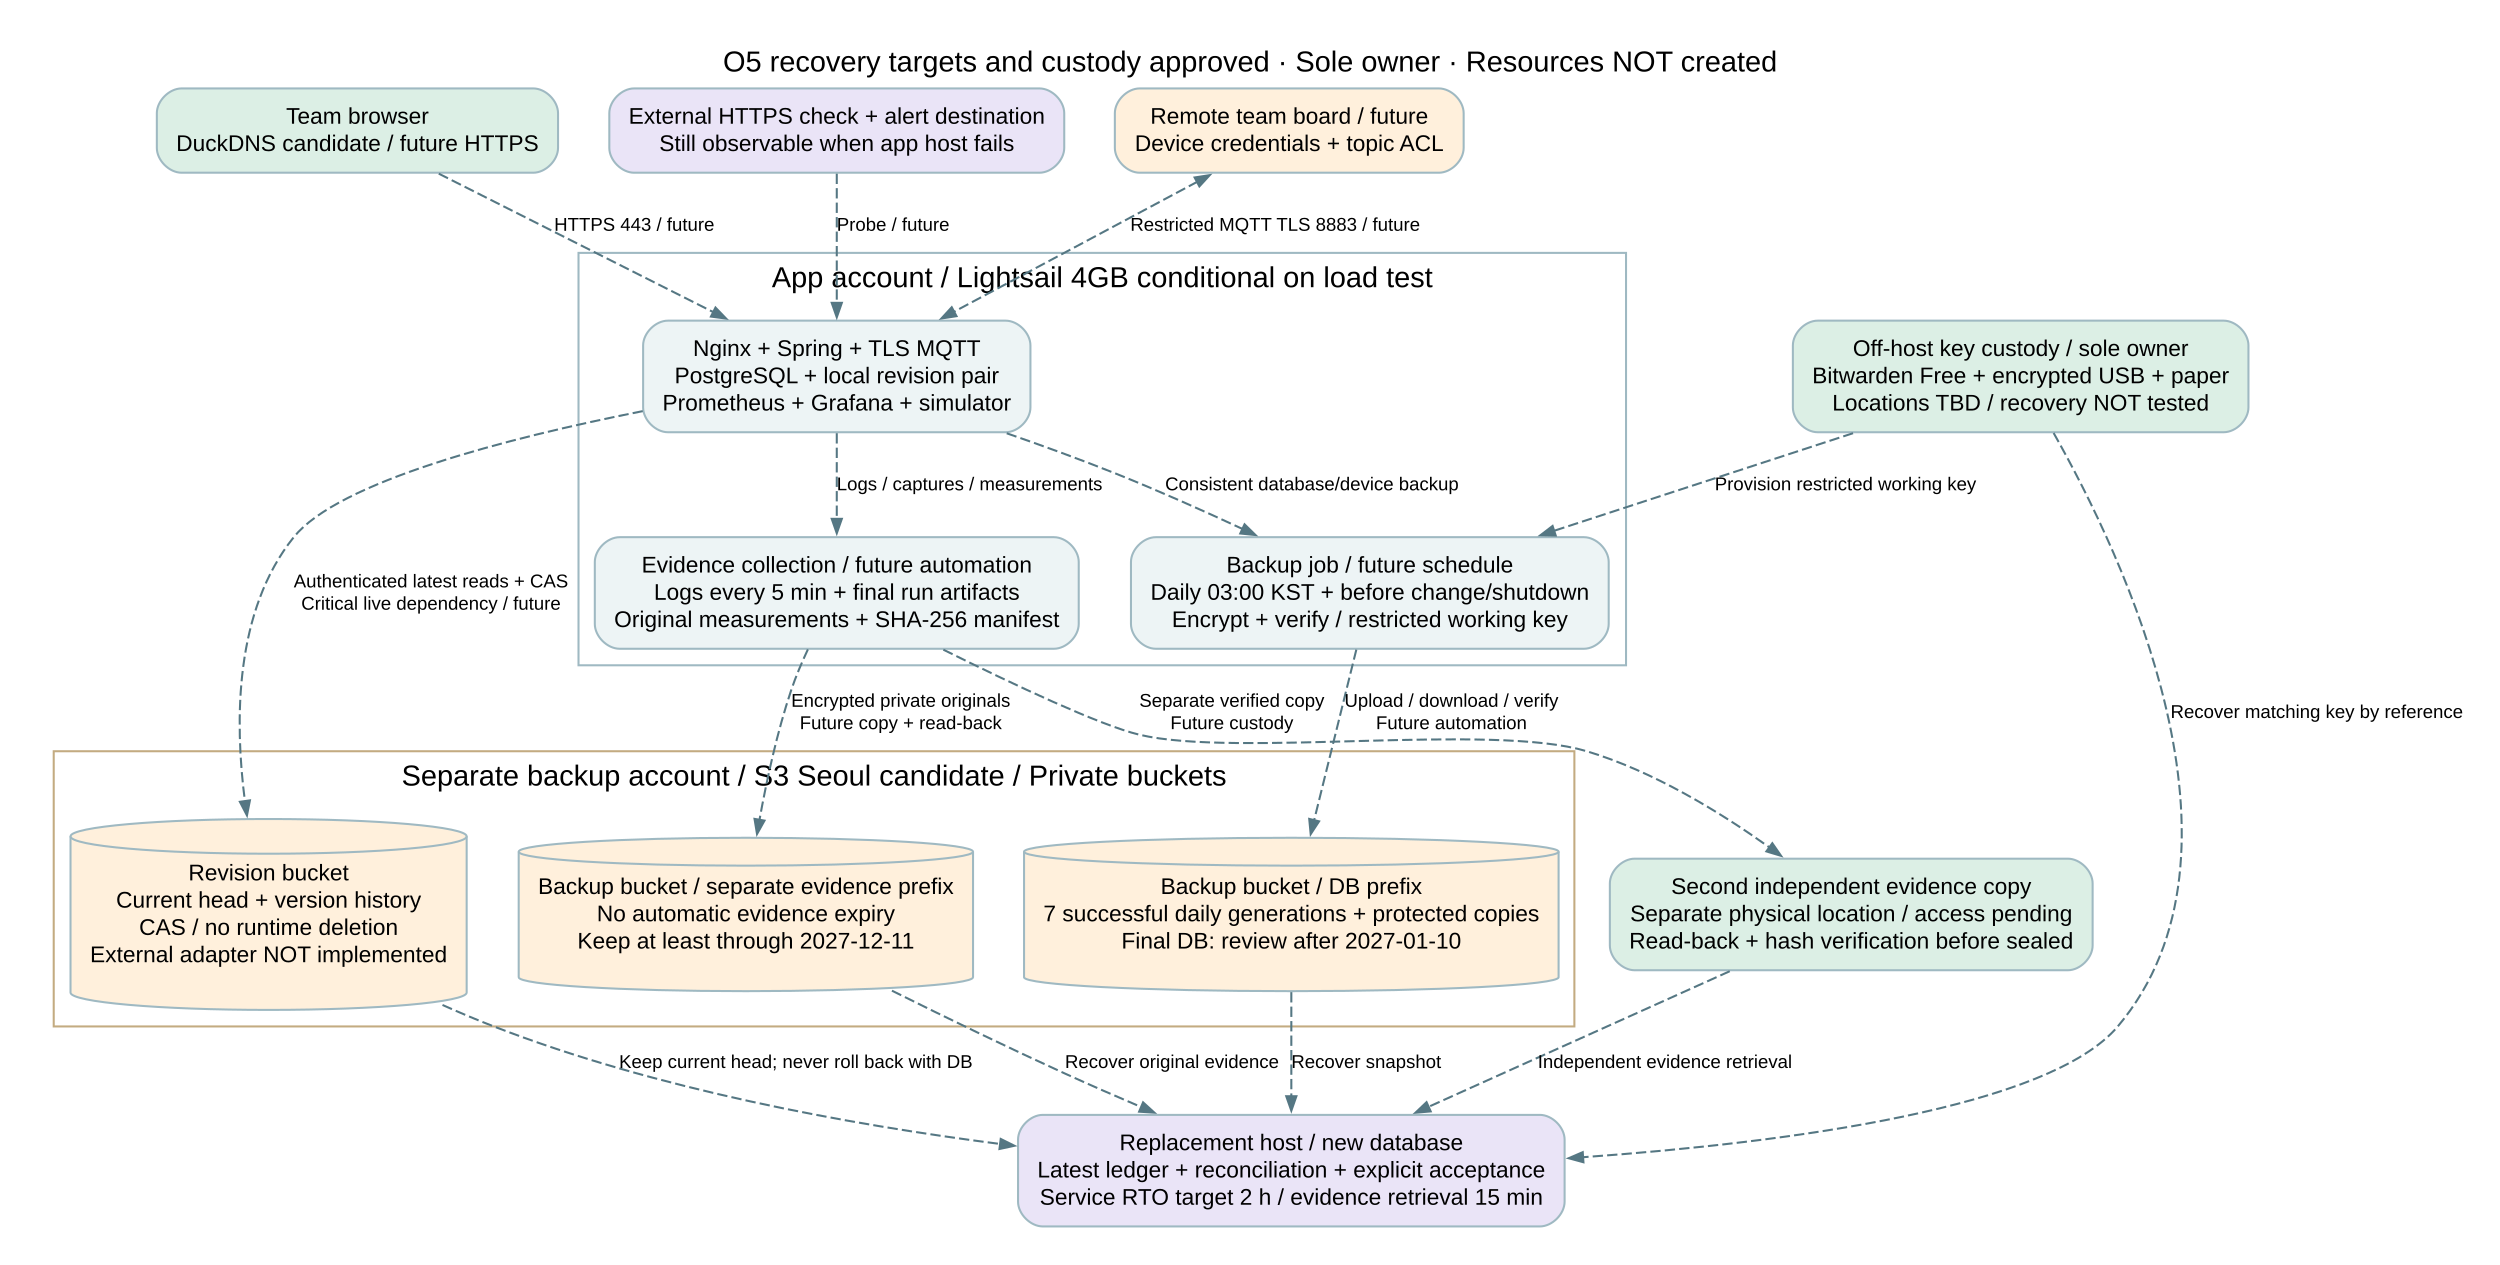
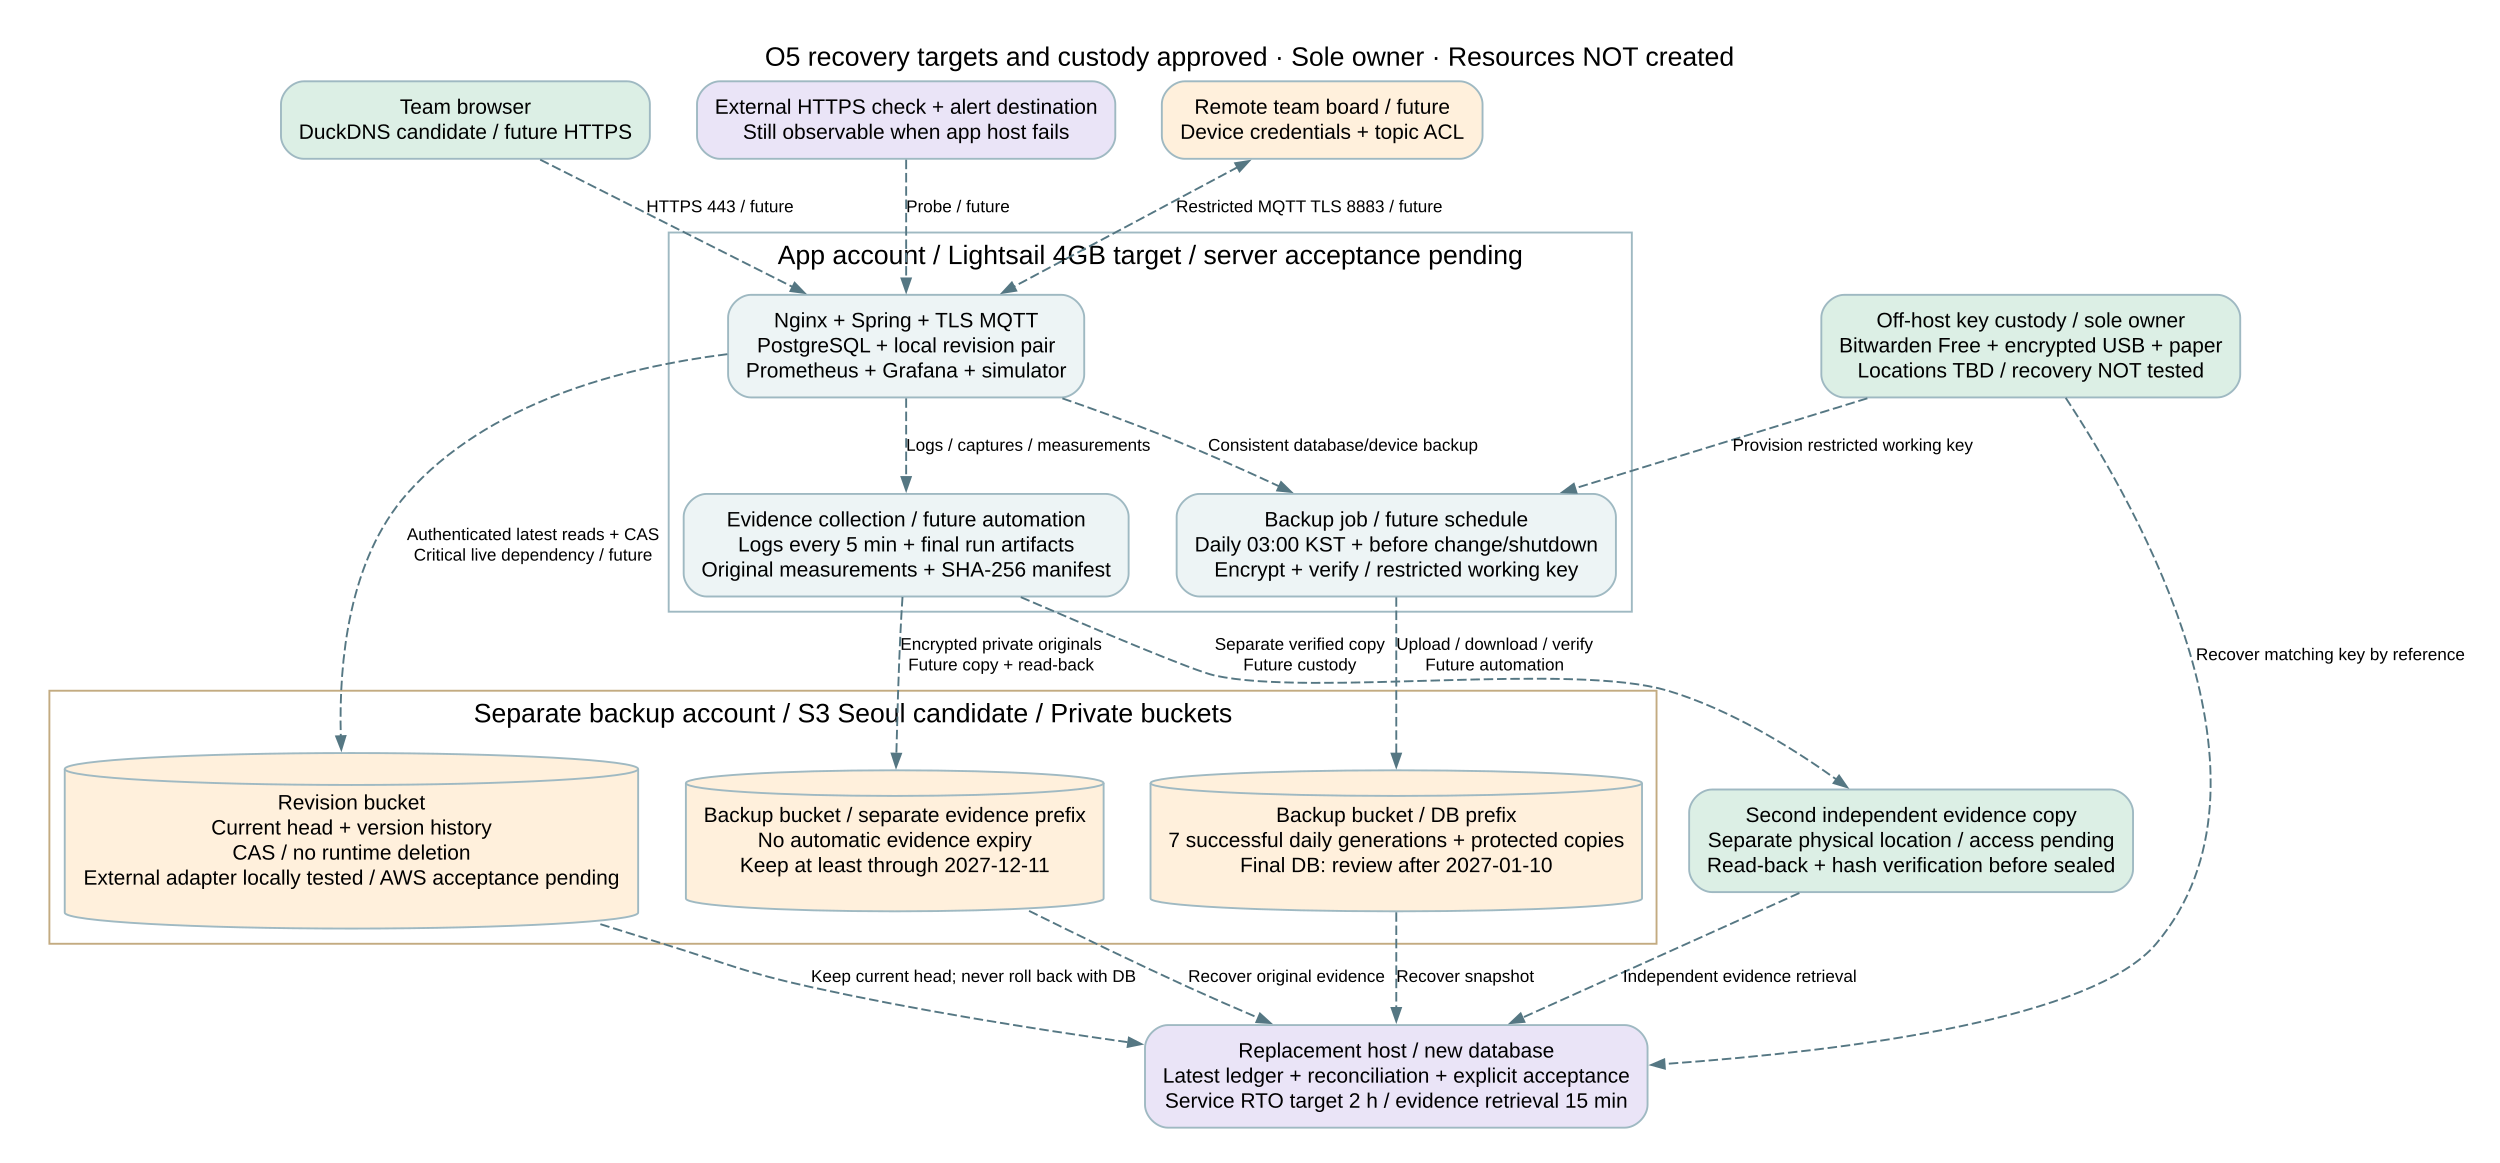
- <svg xmlns="http://www.w3.org/2000/svg" width="1210pt" height="612pt" viewBox="0.00 0.00 1210.00 612.00">
+ <svg xmlns="http://www.w3.org/2000/svg" width="1316pt" height="612pt" viewBox="0.00 0.00 1316.00 612.00">
  <g id="graph0" class="graph" transform="scale(1 1) rotate(0) translate(18 593.6)">
-     <text xml:space="preserve" text-anchor="middle" x="587.05" y="-559" font-family="Arial" font-size="14.00">O5 recovery targets and custody approved · Sole owner · Resources NOT created</text>
+     <text xml:space="preserve" text-anchor="middle" x="639.75" y="-559" font-family="Arial" font-size="14.00">O5 recovery targets and custody approved · Sole owner · Resources NOT created</text>
    <g id="clust1" class="cluster">
-       <polygon fill="none" stroke="#9fb9c2" points="262,-271.6 262,-471.2 769,-471.2 769,-271.6 262,-271.6" />
-       <text xml:space="preserve" text-anchor="middle" x="515.5" y="-454.6" font-family="Arial" font-size="14.00">App account / Lightsail 4GB conditional on load test</text>
+       <polygon fill="none" stroke="#9fb9c2" points="334,-271.6 334,-471.2 841,-471.2 841,-271.6 334,-271.6" />
+       <text xml:space="preserve" text-anchor="middle" x="587.5" y="-454.6" font-family="Arial" font-size="14.00">App account / Lightsail 4GB target / server acceptance pending</text>
    </g>
    <g id="clust2" class="cluster">
-       <polygon fill="none" stroke="#c3ab81" points="8,-96.8 8,-230 744,-230 744,-96.8 8,-96.8" />
-       <text xml:space="preserve" text-anchor="middle" x="376" y="-213.4" font-family="Arial" font-size="14.00">Separate backup account / S3 Seoul candidate / Private buckets</text>
+       <polygon fill="none" stroke="#c3ab81" points="8,-96.8 8,-230 854,-230 854,-96.8 8,-96.8" />
+       <text xml:space="preserve" text-anchor="middle" x="431" y="-213.4" font-family="Arial" font-size="14.00">Separate backup account / S3 Seoul candidate / Private buckets</text>
    </g>
    <g id="node1" class="node">
-       <path fill="#dcefe5" stroke="#9fb9c2" d="M240.09,-550.8C240.09,-550.8 69.91,-550.8 69.91,-550.8 63.91,-550.8 57.91,-544.8 57.91,-538.8 57.91,-538.8 57.91,-522 57.91,-522 57.91,-516 63.91,-510 69.91,-510 69.91,-510 240.09,-510 240.09,-510 246.09,-510 252.09,-516 252.09,-522 252.09,-522 252.09,-538.8 252.09,-538.8 252.09,-544.8 246.09,-550.8 240.09,-550.8" />
-       <text xml:space="preserve" text-anchor="middle" x="155" y="-533.7" font-family="Arial" font-size="11.00">Team browser</text>
-       <text xml:space="preserve" text-anchor="middle" x="155" y="-520.5" font-family="Arial" font-size="11.00">DuckDNS candidate / future HTTPS</text>
+       <path fill="#dcefe5" stroke="#9fb9c2" d="M312.09,-550.8C312.09,-550.8 141.91,-550.8 141.91,-550.8 135.91,-550.8 129.91,-544.8 129.91,-538.8 129.91,-538.8 129.91,-522 129.91,-522 129.91,-516 135.91,-510 141.91,-510 141.91,-510 312.09,-510 312.09,-510 318.09,-510 324.09,-516 324.09,-522 324.09,-522 324.09,-538.8 324.09,-538.8 324.09,-544.8 318.09,-550.8 312.09,-550.8" />
+       <text xml:space="preserve" text-anchor="middle" x="227" y="-533.7" font-family="Arial" font-size="11.00">Team browser</text>
+       <text xml:space="preserve" text-anchor="middle" x="227" y="-520.5" font-family="Arial" font-size="11.00">DuckDNS candidate / future HTTPS</text>
    </g>
    <g id="node2" class="node">
-       <path fill="#edf4f5" stroke="#9fb9c2" d="M468.73,-438.4C468.73,-438.4 305.27,-438.4 305.27,-438.4 299.27,-438.4 293.27,-432.4 293.27,-426.4 293.27,-426.4 293.27,-396.4 293.27,-396.4 293.27,-390.4 299.27,-384.4 305.27,-384.4 305.27,-384.4 468.73,-384.4 468.73,-384.4 474.73,-384.4 480.73,-390.4 480.73,-396.4 480.73,-396.4 480.73,-426.4 480.73,-426.4 480.73,-432.4 474.73,-438.4 468.73,-438.4" />
-       <text xml:space="preserve" text-anchor="middle" x="387" y="-421.3" font-family="Arial" font-size="11.00">Nginx + Spring + TLS MQTT</text>
-       <text xml:space="preserve" text-anchor="middle" x="387" y="-408.1" font-family="Arial" font-size="11.00">PostgreSQL + local revision pair</text>
-       <text xml:space="preserve" text-anchor="middle" x="387" y="-394.9" font-family="Arial" font-size="11.00">Prometheus + Grafana + simulator</text>
+       <path fill="#edf4f5" stroke="#9fb9c2" d="M540.73,-438.4C540.73,-438.4 377.27,-438.4 377.27,-438.4 371.27,-438.4 365.27,-432.4 365.27,-426.4 365.27,-426.4 365.27,-396.4 365.27,-396.4 365.27,-390.4 371.27,-384.4 377.27,-384.4 377.27,-384.4 540.73,-384.4 540.73,-384.4 546.73,-384.4 552.73,-390.4 552.73,-396.4 552.73,-396.4 552.73,-426.4 552.73,-426.4 552.73,-432.4 546.73,-438.4 540.73,-438.4" />
+       <text xml:space="preserve" text-anchor="middle" x="459" y="-421.3" font-family="Arial" font-size="11.00">Nginx + Spring + TLS MQTT</text>
+       <text xml:space="preserve" text-anchor="middle" x="459" y="-408.1" font-family="Arial" font-size="11.00">PostgreSQL + local revision pair</text>
+       <text xml:space="preserve" text-anchor="middle" x="459" y="-394.9" font-family="Arial" font-size="11.00">Prometheus + Grafana + simulator</text>
    </g>
    <g id="edge3" class="edge">
-       <path fill="none" stroke="#557783" stroke-dasharray="5,2" d="M194.36,-509.55C230.82,-491.16 285.58,-463.55 327.4,-442.46" />
-       <polygon fill="#557783" stroke="#557783" points="328.29,-444.75 333.44,-439.41 326.08,-440.38 328.29,-444.75" />
-       <text xml:space="preserve" text-anchor="middle" x="288.99" y="-481.9" font-family="Arial" font-size="9.00">HTTPS 443 / future</text>
+       <path fill="none" stroke="#557783" stroke-dasharray="5,2" d="M266.36,-509.55C302.82,-491.16 357.58,-463.55 399.4,-442.46" />
+       <polygon fill="#557783" stroke="#557783" points="400.29,-444.75 405.44,-439.41 398.08,-440.38 400.29,-444.75" />
+       <text xml:space="preserve" text-anchor="middle" x="360.99" y="-481.9" font-family="Arial" font-size="9.00">HTTPS 443 / future</text>
    </g>
    <g id="node3" class="node">
-       <path fill="#edf4f5" stroke="#9fb9c2" d="M748.61,-333.6C748.61,-333.6 541.39,-333.6 541.39,-333.6 535.39,-333.6 529.39,-327.6 529.39,-321.6 529.39,-321.6 529.39,-291.6 529.39,-291.6 529.39,-285.6 535.39,-279.6 541.39,-279.6 541.39,-279.6 748.61,-279.6 748.61,-279.6 754.61,-279.6 760.61,-285.6 760.61,-291.6 760.61,-291.6 760.61,-321.6 760.61,-321.6 760.61,-327.6 754.61,-333.6 748.61,-333.6" />
-       <text xml:space="preserve" text-anchor="middle" x="645" y="-316.5" font-family="Arial" font-size="11.00">Backup job / future schedule</text>
-       <text xml:space="preserve" text-anchor="middle" x="645" y="-303.3" font-family="Arial" font-size="11.00">Daily 03:00 KST + before change/shutdown</text>
-       <text xml:space="preserve" text-anchor="middle" x="645" y="-290.1" font-family="Arial" font-size="11.00">Encrypt + verify / restricted working key</text>
+       <path fill="#edf4f5" stroke="#9fb9c2" d="M820.61,-333.6C820.61,-333.6 613.39,-333.6 613.39,-333.6 607.39,-333.6 601.39,-327.6 601.39,-321.6 601.39,-321.6 601.39,-291.6 601.39,-291.6 601.39,-285.6 607.39,-279.6 613.39,-279.6 613.39,-279.6 820.61,-279.6 820.61,-279.6 826.61,-279.6 832.61,-285.6 832.61,-291.6 832.61,-291.6 832.61,-321.6 832.61,-321.6 832.61,-327.6 826.61,-333.6 820.61,-333.6" />
+       <text xml:space="preserve" text-anchor="middle" x="717" y="-316.5" font-family="Arial" font-size="11.00">Backup job / future schedule</text>
+       <text xml:space="preserve" text-anchor="middle" x="717" y="-303.3" font-family="Arial" font-size="11.00">Daily 03:00 KST + before change/shutdown</text>
+       <text xml:space="preserve" text-anchor="middle" x="717" y="-290.1" font-family="Arial" font-size="11.00">Encrypt + verify / restricted working key</text>
    </g>
    <g id="edge1" class="edge">
-       <path fill="none" stroke="#557783" stroke-dasharray="5,2" d="M469.24,-383.9C486.78,-377.83 505.1,-371.16 522,-364.4 542.24,-356.3 563.95,-346.62 583.41,-337.57" />
-       <polygon fill="#557783" stroke="#557783" points="584.36,-339.83 589.67,-334.64 582.29,-335.39 584.36,-339.83" />
-       <text xml:space="preserve" text-anchor="middle" x="616.97" y="-356.3" font-family="Arial" font-size="9.00">Consistent database/device backup</text>
+       <path fill="none" stroke="#557783" stroke-dasharray="5,2" d="M541.24,-383.9C558.78,-377.83 577.1,-371.16 594,-364.4 614.24,-356.3 635.95,-346.62 655.41,-337.57" />
+       <polygon fill="#557783" stroke="#557783" points="656.36,-339.83 661.67,-334.64 654.29,-335.39 656.36,-339.83" />
+       <text xml:space="preserve" text-anchor="middle" x="688.97" y="-356.3" font-family="Arial" font-size="9.00">Consistent database/device backup</text>
    </g>
    <g id="node4" class="node">
-       <path fill="#edf4f5" stroke="#9fb9c2" d="M492.11,-333.6C492.11,-333.6 281.89,-333.6 281.89,-333.6 275.89,-333.6 269.89,-327.6 269.89,-321.6 269.89,-321.6 269.89,-291.6 269.89,-291.6 269.89,-285.6 275.89,-279.6 281.89,-279.6 281.89,-279.6 492.11,-279.6 492.11,-279.6 498.11,-279.6 504.11,-285.6 504.11,-291.6 504.11,-291.6 504.11,-321.6 504.11,-321.6 504.11,-327.6 498.11,-333.6 492.11,-333.6" />
-       <text xml:space="preserve" text-anchor="middle" x="387" y="-316.5" font-family="Arial" font-size="11.00">Evidence collection / future automation</text>
-       <text xml:space="preserve" text-anchor="middle" x="387" y="-303.3" font-family="Arial" font-size="11.00">Logs every 5 min + final run artifacts</text>
-       <text xml:space="preserve" text-anchor="middle" x="387" y="-290.1" font-family="Arial" font-size="11.00">Original measurements + SHA-256 manifest</text>
+       <path fill="#edf4f5" stroke="#9fb9c2" d="M564.11,-333.6C564.11,-333.6 353.89,-333.6 353.89,-333.6 347.89,-333.6 341.89,-327.6 341.89,-321.6 341.89,-321.6 341.89,-291.6 341.89,-291.6 341.89,-285.6 347.89,-279.6 353.89,-279.6 353.89,-279.6 564.11,-279.6 564.11,-279.6 570.11,-279.6 576.11,-285.6 576.11,-291.6 576.11,-291.6 576.11,-321.6 576.11,-321.6 576.11,-327.6 570.11,-333.6 564.11,-333.6" />
+       <text xml:space="preserve" text-anchor="middle" x="459" y="-316.5" font-family="Arial" font-size="11.00">Evidence collection / future automation</text>
+       <text xml:space="preserve" text-anchor="middle" x="459" y="-303.3" font-family="Arial" font-size="11.00">Logs every 5 min + final run artifacts</text>
+       <text xml:space="preserve" text-anchor="middle" x="459" y="-290.1" font-family="Arial" font-size="11.00">Original measurements + SHA-256 manifest</text>
    </g>
    <g id="edge2" class="edge">
-       <path fill="none" stroke="#557783" stroke-dasharray="5,2" d="M387,-383.93C387,-371.22 387,-355.82 387,-342.2" />
-       <polygon fill="#557783" stroke="#557783" points="389.45,-342.5 387,-335.5 384.55,-342.5 389.45,-342.5" />
-       <text xml:space="preserve" text-anchor="middle" x="451.28" y="-356.3" font-family="Arial" font-size="9.00">Logs / captures / measurements</text>
+       <path fill="none" stroke="#557783" stroke-dasharray="5,2" d="M459,-383.93C459,-371.22 459,-355.82 459,-342.2" />
+       <polygon fill="#557783" stroke="#557783" points="461.45,-342.5 459,-335.5 456.55,-342.5 461.45,-342.5" />
+       <text xml:space="preserve" text-anchor="middle" x="523.28" y="-356.3" font-family="Arial" font-size="9.00">Logs / captures / measurements</text>
    </g>
    <g id="node5" class="node">
-       <path fill="#fff0dc" stroke="#9fb9c2" d="M207.87,-188.8C207.87,-193.43 164.9,-197.2 112,-197.2 59.1,-197.2 16.13,-193.43 16.13,-188.8 16.13,-188.8 16.13,-113.2 16.13,-113.2 16.13,-108.57 59.1,-104.8 112,-104.8 164.9,-104.8 207.87,-108.57 207.87,-113.2 207.87,-113.2 207.87,-188.8 207.87,-188.8" />
-       <path fill="none" stroke="#9fb9c2" d="M207.87,-188.8C207.87,-184.17 164.9,-180.4 112,-180.4 59.1,-180.4 16.13,-184.17 16.13,-188.8" />
-       <text xml:space="preserve" text-anchor="middle" x="112" y="-167.5" font-family="Arial" font-size="11.00">Revision bucket</text>
-       <text xml:space="preserve" text-anchor="middle" x="112" y="-154.3" font-family="Arial" font-size="11.00">Current head + version history</text>
-       <text xml:space="preserve" text-anchor="middle" x="112" y="-141.1" font-family="Arial" font-size="11.00">CAS / no runtime deletion</text>
-       <text xml:space="preserve" text-anchor="middle" x="112" y="-127.9" font-family="Arial" font-size="11.00">External adapter NOT implemented</text>
+       <path fill="#fff0dc" stroke="#9fb9c2" d="M317.92,-188.8C317.92,-193.43 250.27,-197.2 167,-197.2 83.73,-197.2 16.08,-193.43 16.08,-188.8 16.08,-188.8 16.08,-113.2 16.08,-113.2 16.08,-108.57 83.73,-104.8 167,-104.8 250.27,-104.8 317.92,-108.57 317.92,-113.2 317.92,-113.2 317.92,-188.8 317.92,-188.8" />
+       <path fill="none" stroke="#9fb9c2" d="M317.92,-188.8C317.92,-184.17 250.27,-180.4 167,-180.4 83.73,-180.4 16.08,-184.17 16.08,-188.8" />
+       <text xml:space="preserve" text-anchor="middle" x="167" y="-167.5" font-family="Arial" font-size="11.00">Revision bucket</text>
+       <text xml:space="preserve" text-anchor="middle" x="167" y="-154.3" font-family="Arial" font-size="11.00">Current head + version history</text>
+       <text xml:space="preserve" text-anchor="middle" x="167" y="-141.1" font-family="Arial" font-size="11.00">CAS / no runtime deletion</text>
+       <text xml:space="preserve" text-anchor="middle" x="167" y="-127.9" font-family="Arial" font-size="11.00">External adapter locally tested / AWS acceptance pending</text>
    </g>
    <g id="edge5" class="edge">
-       <path fill="none" stroke="#557783" stroke-dasharray="5,2" d="M293.1,-394.62C226.65,-381.39 145.68,-360.38 124.17,-333.6 95.72,-298.18 95.39,-245.27 100.56,-205.68" />
-       <polygon fill="#557783" stroke="#557783" points="102.96,-206.22 101.53,-198.94 98.11,-205.53 102.96,-206.22" />
-       <text xml:space="preserve" text-anchor="middle" x="190.59" y="-309.3" font-family="Arial" font-size="9.00">Authenticated latest reads + CAS</text>
-       <text xml:space="preserve" text-anchor="middle" x="190.59" y="-298.5" font-family="Arial" font-size="9.00">Critical live dependency / future</text>
+       <path fill="none" stroke="#557783" stroke-dasharray="5,2" d="M364.89,-407.17C307.83,-400.03 238.16,-381.19 196.17,-333.6 165.7,-299.06 160.31,-245.79 161.4,-205.86" />
+       <polygon fill="#557783" stroke="#557783" points="163.84,-206.16 161.67,-199.07 158.95,-205.97 163.84,-206.16" />
+       <text xml:space="preserve" text-anchor="middle" x="262.59" y="-309.3" font-family="Arial" font-size="9.00">Authenticated latest reads + CAS</text>
+       <text xml:space="preserve" text-anchor="middle" x="262.59" y="-298.5" font-family="Arial" font-size="9.00">Critical live dependency / future</text>
    </g>
    <g id="node6" class="node">
-       <path fill="#fff0dc" stroke="#9fb9c2" d="M736.36,-181.38C736.36,-185.1 678.38,-188.12 607,-188.12 535.62,-188.12 477.64,-185.1 477.64,-181.38 477.64,-181.38 477.64,-120.62 477.64,-120.62 477.64,-116.9 535.62,-113.88 607,-113.88 678.38,-113.88 736.36,-116.9 736.36,-120.62 736.36,-120.62 736.36,-181.38 736.36,-181.38" />
-       <path fill="none" stroke="#9fb9c2" d="M736.36,-181.38C736.36,-177.65 678.38,-174.62 607,-174.62 535.62,-174.62 477.64,-177.65 477.64,-181.38" />
-       <text xml:space="preserve" text-anchor="middle" x="607" y="-160.9" font-family="Arial" font-size="11.00">Backup bucket / DB prefix</text>
-       <text xml:space="preserve" text-anchor="middle" x="607" y="-147.7" font-family="Arial" font-size="11.00">7 successful daily generations + protected copies</text>
-       <text xml:space="preserve" text-anchor="middle" x="607" y="-134.5" font-family="Arial" font-size="11.00">Final DB: review after 2027-01-10</text>
+       <path fill="#fff0dc" stroke="#9fb9c2" d="M846.36,-181.38C846.36,-185.1 788.38,-188.12 717,-188.12 645.62,-188.12 587.64,-185.1 587.64,-181.38 587.64,-181.38 587.64,-120.62 587.64,-120.62 587.64,-116.9 645.62,-113.88 717,-113.88 788.38,-113.88 846.36,-116.9 846.36,-120.62 846.36,-120.62 846.36,-181.38 846.36,-181.38" />
+       <path fill="none" stroke="#9fb9c2" d="M846.36,-181.38C846.36,-177.65 788.38,-174.62 717,-174.62 645.62,-174.62 587.64,-177.65 587.64,-181.38" />
+       <text xml:space="preserve" text-anchor="middle" x="717" y="-160.9" font-family="Arial" font-size="11.00">Backup bucket / DB prefix</text>
+       <text xml:space="preserve" text-anchor="middle" x="717" y="-147.7" font-family="Arial" font-size="11.00">7 successful daily generations + protected copies</text>
+       <text xml:space="preserve" text-anchor="middle" x="717" y="-134.5" font-family="Arial" font-size="11.00">Final DB: review after 2027-01-10</text>
    </g>
    <g id="edge6" class="edge">
-       <path fill="none" stroke="#557783" stroke-dasharray="5,2" d="M638.47,-279.2C632.85,-256.5 624.64,-223.28 618.01,-196.49" />
-       <polygon fill="#557783" stroke="#557783" points="620.43,-196.07 616.37,-189.87 615.67,-197.25 620.43,-196.07" />
-       <text xml:space="preserve" text-anchor="middle" x="684.49" y="-251.5" font-family="Arial" font-size="9.00">Upload / download / verify</text>
-       <text xml:space="preserve" text-anchor="middle" x="684.49" y="-240.7" font-family="Arial" font-size="9.00">Future automation</text>
+       <path fill="none" stroke="#557783" stroke-dasharray="5,2" d="M717,-279.2C717,-256.59 717,-223.57 717,-196.84" />
+       <polygon fill="#557783" stroke="#557783" points="719.45,-196.91 717,-189.91 714.55,-196.91 719.45,-196.91" />
+       <text xml:space="preserve" text-anchor="middle" x="768.78" y="-251.5" font-family="Arial" font-size="9.00">Upload / download / verify</text>
+       <text xml:space="preserve" text-anchor="middle" x="768.78" y="-240.7" font-family="Arial" font-size="9.00">Future automation</text>
    </g>
    <g id="node7" class="node">
-       <path fill="#fff0dc" stroke="#9fb9c2" d="M452.95,-181.38C452.95,-185.1 403.67,-188.12 343,-188.12 282.33,-188.12 233.05,-185.1 233.05,-181.38 233.05,-181.38 233.05,-120.62 233.05,-120.62 233.05,-116.9 282.33,-113.88 343,-113.88 403.67,-113.88 452.95,-116.9 452.95,-120.62 452.95,-120.62 452.95,-181.38 452.95,-181.38" />
-       <path fill="none" stroke="#9fb9c2" d="M452.95,-181.38C452.95,-177.65 403.67,-174.62 343,-174.62 282.33,-174.62 233.05,-177.65 233.05,-181.38" />
-       <text xml:space="preserve" text-anchor="middle" x="343" y="-160.9" font-family="Arial" font-size="11.00">Backup bucket / separate evidence prefix</text>
-       <text xml:space="preserve" text-anchor="middle" x="343" y="-147.7" font-family="Arial" font-size="11.00">No automatic evidence expiry</text>
-       <text xml:space="preserve" text-anchor="middle" x="343" y="-134.5" font-family="Arial" font-size="11.00">Keep at least through 2027-12-11</text>
+       <path fill="#fff0dc" stroke="#9fb9c2" d="M562.95,-181.38C562.95,-185.1 513.67,-188.12 453,-188.12 392.33,-188.12 343.05,-185.1 343.05,-181.38 343.05,-181.38 343.05,-120.62 343.05,-120.62 343.05,-116.9 392.33,-113.88 453,-113.88 513.67,-113.88 562.95,-116.9 562.95,-120.62 562.95,-120.62 562.95,-181.38 562.95,-181.38" />
+       <path fill="none" stroke="#9fb9c2" d="M562.95,-181.38C562.95,-177.65 513.67,-174.62 453,-174.62 392.33,-174.62 343.05,-177.65 343.05,-181.38" />
+       <text xml:space="preserve" text-anchor="middle" x="453" y="-160.9" font-family="Arial" font-size="11.00">Backup bucket / separate evidence prefix</text>
+       <text xml:space="preserve" text-anchor="middle" x="453" y="-147.7" font-family="Arial" font-size="11.00">No automatic evidence expiry</text>
+       <text xml:space="preserve" text-anchor="middle" x="453" y="-134.5" font-family="Arial" font-size="11.00">Keep at least through 2027-12-11</text>
    </g>
    <g id="edge7" class="edge">
-       <path fill="none" stroke="#557783" stroke-dasharray="5,2" d="M373.03,-279.31C370.05,-272.98 367.15,-266.15 364.95,-259.6 358.15,-239.36 353.1,-216.23 349.56,-196.62" />
-       <polygon fill="#557783" stroke="#557783" points="352.02,-196.42 348.4,-189.94 347.19,-197.26 352.02,-196.42" />
-       <text xml:space="preserve" text-anchor="middle" x="417.97" y="-251.5" font-family="Arial" font-size="9.00">Encrypted private originals</text>
-       <text xml:space="preserve" text-anchor="middle" x="417.97" y="-240.7" font-family="Arial" font-size="9.00">Future copy + read-back</text>
+       <path fill="none" stroke="#557783" stroke-dasharray="5,2" d="M457.08,-279.34C456.66,-272.89 456.25,-266 455.95,-259.6 454.98,-238.95 454.3,-216.05 453.84,-196.71" />
+       <polygon fill="#557783" stroke="#557783" points="456.29,-196.83 453.68,-189.88 451.39,-196.94 456.29,-196.83" />
+       <text xml:space="preserve" text-anchor="middle" x="508.97" y="-251.5" font-family="Arial" font-size="9.00">Encrypted private originals</text>
+       <text xml:space="preserve" text-anchor="middle" x="508.97" y="-240.7" font-family="Arial" font-size="9.00">Future copy + read-back</text>
    </g>
    <g id="node9" class="node">
-       <path fill="#dcefe5" stroke="#9fb9c2" d="M982.83,-178C982.83,-178 773.17,-178 773.17,-178 767.17,-178 761.17,-172 761.17,-166 761.17,-166 761.17,-136 761.17,-136 761.17,-130 767.17,-124 773.17,-124 773.17,-124 982.83,-124 982.83,-124 988.83,-124 994.83,-130 994.83,-136 994.83,-136 994.83,-166 994.83,-166 994.83,-172 988.83,-178 982.83,-178" />
-       <text xml:space="preserve" text-anchor="middle" x="878" y="-160.9" font-family="Arial" font-size="11.00">Second independent evidence copy</text>
-       <text xml:space="preserve" text-anchor="middle" x="878" y="-147.7" font-family="Arial" font-size="11.00">Separate physical location / access pending</text>
-       <text xml:space="preserve" text-anchor="middle" x="878" y="-134.5" font-family="Arial" font-size="11.00">Read-back + hash verification before sealed</text>
+       <path fill="#dcefe5" stroke="#9fb9c2" d="M1092.83,-178C1092.83,-178 883.17,-178 883.17,-178 877.17,-178 871.17,-172 871.17,-166 871.17,-166 871.17,-136 871.17,-136 871.17,-130 877.17,-124 883.17,-124 883.17,-124 1092.83,-124 1092.83,-124 1098.83,-124 1104.83,-130 1104.83,-136 1104.83,-136 1104.83,-166 1104.83,-166 1104.83,-172 1098.83,-178 1092.83,-178" />
+       <text xml:space="preserve" text-anchor="middle" x="988" y="-160.9" font-family="Arial" font-size="11.00">Second independent evidence copy</text>
+       <text xml:space="preserve" text-anchor="middle" x="988" y="-147.7" font-family="Arial" font-size="11.00">Separate physical location / access pending</text>
+       <text xml:space="preserve" text-anchor="middle" x="988" y="-134.5" font-family="Arial" font-size="11.00">Read-back + hash verification before sealed</text>
    </g>
    <g id="edge8" class="edge">
-       <path fill="none" stroke="#557783" stroke-dasharray="5,2" d="M438.58,-279.16C472.67,-262.21 514.45,-242.54 533.45,-238 580.28,-226.8 703.88,-243.87 750,-230 782.09,-220.35 814.29,-200.67 838.37,-183.49" />
-       <polygon fill="#557783" stroke="#557783" points="839.8,-185.48 844.03,-179.38 836.92,-181.51 839.8,-185.48" />
-       <text xml:space="preserve" text-anchor="middle" x="578.22" y="-251.5" font-family="Arial" font-size="9.00">Separate verified copy</text>
-       <text xml:space="preserve" text-anchor="middle" x="578.22" y="-240.7" font-family="Arial" font-size="9.00">Future custody</text>
+       <path fill="none" stroke="#557783" stroke-dasharray="5,2" d="M519.34,-279.26C560.99,-261.29 610.74,-240.33 621.45,-238 673.28,-226.74 809.18,-245.19 860,-230 892.36,-220.33 924.81,-200.41 948.94,-183.13" />
+       <polygon fill="#557783" stroke="#557783" points="950.08,-185.33 954.3,-179.22 947.2,-181.37 950.08,-185.33" />
+       <text xml:space="preserve" text-anchor="middle" x="666.22" y="-251.5" font-family="Arial" font-size="9.00">Separate verified copy</text>
+       <text xml:space="preserve" text-anchor="middle" x="666.22" y="-240.7" font-family="Arial" font-size="9.00">Future custody</text>
    </g>
    <g id="node10" class="node">
-       <path fill="#eae4f7" stroke="#9fb9c2" d="M727.27,-54C727.27,-54 486.73,-54 486.73,-54 480.73,-54 474.73,-48 474.73,-42 474.73,-42 474.73,-12 474.73,-12 474.73,-6 480.73,0 486.73,0 486.73,0 727.27,0 727.27,0 733.27,0 739.27,-6 739.27,-12 739.27,-12 739.27,-42 739.27,-42 739.27,-48 733.27,-54 727.27,-54" />
-       <text xml:space="preserve" text-anchor="middle" x="607" y="-36.9" font-family="Arial" font-size="11.00">Replacement host / new database</text>
-       <text xml:space="preserve" text-anchor="middle" x="607" y="-23.7" font-family="Arial" font-size="11.00">Latest ledger + reconciliation + explicit acceptance</text>
-       <text xml:space="preserve" text-anchor="middle" x="607" y="-10.5" font-family="Arial" font-size="11.00">Service RTO target 2 h / evidence retrieval 15 min</text>
+       <path fill="#eae4f7" stroke="#9fb9c2" d="M837.27,-54C837.27,-54 596.73,-54 596.73,-54 590.73,-54 584.73,-48 584.73,-42 584.73,-42 584.73,-12 584.73,-12 584.73,-6 590.73,0 596.73,0 596.73,0 837.27,0 837.27,0 843.27,0 849.27,-6 849.27,-12 849.27,-12 849.27,-42 849.27,-42 849.27,-48 843.27,-54 837.27,-54" />
+       <text xml:space="preserve" text-anchor="middle" x="717" y="-36.9" font-family="Arial" font-size="11.00">Replacement host / new database</text>
+       <text xml:space="preserve" text-anchor="middle" x="717" y="-23.7" font-family="Arial" font-size="11.00">Latest ledger + reconciliation + explicit acceptance</text>
+       <text xml:space="preserve" text-anchor="middle" x="717" y="-10.5" font-family="Arial" font-size="11.00">Service RTO target 2 h / evidence retrieval 15 min</text>
    </g>
    <g id="edge13" class="edge">
-       <path fill="none" stroke="#557783" stroke-dasharray="5,2" d="M196.17,-107.19C204.48,-103.49 212.85,-99.95 221,-96.8 299.24,-66.51 391.63,-49.44 466.39,-39.88" />
-       <polygon fill="#557783" stroke="#557783" points="466.35,-42.35 472.99,-39.05 465.74,-37.49 466.35,-42.35" />
-       <text xml:space="preserve" text-anchor="middle" x="367.19" y="-76.7" font-family="Arial" font-size="9.00">Keep current head; never roll back with DB</text>
+       <path fill="none" stroke="#557783" stroke-dasharray="5,2" d="M298.03,-107.12C309.17,-103.59 320.27,-100.11 331,-96.8 365.48,-86.17 373.67,-81.75 408.91,-74 463.06,-62.09 523.25,-52.35 575.95,-44.94" />
+       <polygon fill="#557783" stroke="#557783" points="576.25,-47.37 582.84,-43.98 575.57,-42.52 576.25,-47.37" />
+       <text xml:space="preserve" text-anchor="middle" x="494.46" y="-76.7" font-family="Arial" font-size="9.00">Keep current head; never roll back with DB</text>
    </g>
    <g id="edge10" class="edge">
-       <path fill="none" stroke="#557783" stroke-dasharray="5,2" d="M607,-113.4C607,-97.41 607,-78.74 607,-62.94" />
-       <polygon fill="#557783" stroke="#557783" points="609.45,-63.01 607,-56.01 604.55,-63.01 609.45,-63.01" />
-       <text xml:space="preserve" text-anchor="middle" x="643.27" y="-76.7" font-family="Arial" font-size="9.00">Recover snapshot</text>
+       <path fill="none" stroke="#557783" stroke-dasharray="5,2" d="M717,-113.4C717,-97.41 717,-78.74 717,-62.94" />
+       <polygon fill="#557783" stroke="#557783" points="719.45,-63.01 717,-56.01 714.55,-63.01 719.45,-63.01" />
+       <text xml:space="preserve" text-anchor="middle" x="753.27" y="-76.7" font-family="Arial" font-size="9.00">Recover snapshot</text>
    </g>
    <g id="edge11" class="edge">
-       <path fill="none" stroke="#557783" stroke-dasharray="5,2" d="M413.7,-114.11C439.85,-101.12 469.84,-86.57 497.44,-74 509.34,-68.58 522.05,-63.03 534.46,-57.74" />
-       <polygon fill="#557783" stroke="#557783" points="535.25,-60.07 540.73,-55.07 533.33,-55.55 535.25,-60.07" />
-       <text xml:space="preserve" text-anchor="middle" x="549.22" y="-76.7" font-family="Arial" font-size="9.00">Recover original evidence</text>
+       <path fill="none" stroke="#557783" stroke-dasharray="5,2" d="M523.7,-114.11C549.85,-101.12 579.84,-86.57 607.44,-74 619.34,-68.58 632.05,-63.03 644.46,-57.74" />
+       <polygon fill="#557783" stroke="#557783" points="645.25,-60.07 650.73,-55.07 643.33,-55.55 645.25,-60.07" />
+       <text xml:space="preserve" text-anchor="middle" x="659.22" y="-76.7" font-family="Arial" font-size="9.00">Recover original evidence</text>
    </g>
    <g id="node8" class="node">
-       <path fill="#dcefe5" stroke="#9fb9c2" d="M1058.25,-438.4C1058.25,-438.4 861.75,-438.4 861.75,-438.4 855.75,-438.4 849.75,-432.4 849.75,-426.4 849.75,-426.4 849.75,-396.4 849.75,-396.4 849.75,-390.4 855.75,-384.4 861.75,-384.4 861.75,-384.4 1058.25,-384.4 1058.25,-384.4 1064.25,-384.4 1070.25,-390.4 1070.25,-396.4 1070.25,-396.4 1070.25,-426.4 1070.25,-426.4 1070.25,-432.4 1064.25,-438.4 1058.25,-438.4" />
-       <text xml:space="preserve" text-anchor="middle" x="960" y="-421.3" font-family="Arial" font-size="11.00">Off-host key custody / sole owner</text>
-       <text xml:space="preserve" text-anchor="middle" x="960" y="-408.1" font-family="Arial" font-size="11.00">Bitwarden Free + encrypted USB + paper</text>
-       <text xml:space="preserve" text-anchor="middle" x="960" y="-394.9" font-family="Arial" font-size="11.00">Locations TBD / recovery NOT tested</text>
+       <path fill="#dcefe5" stroke="#9fb9c2" d="M1149.25,-438.4C1149.25,-438.4 952.75,-438.4 952.75,-438.4 946.75,-438.4 940.75,-432.4 940.75,-426.4 940.75,-426.4 940.75,-396.4 940.75,-396.4 940.75,-390.4 946.75,-384.4 952.75,-384.4 952.75,-384.4 1149.25,-384.4 1149.25,-384.4 1155.25,-384.4 1161.25,-390.4 1161.25,-396.4 1161.25,-396.4 1161.25,-426.4 1161.25,-426.4 1161.25,-432.4 1155.25,-438.4 1149.25,-438.4" />
+       <text xml:space="preserve" text-anchor="middle" x="1051" y="-421.3" font-family="Arial" font-size="11.00">Off-host key custody / sole owner</text>
+       <text xml:space="preserve" text-anchor="middle" x="1051" y="-408.1" font-family="Arial" font-size="11.00">Bitwarden Free + encrypted USB + paper</text>
+       <text xml:space="preserve" text-anchor="middle" x="1051" y="-394.9" font-family="Arial" font-size="11.00">Locations TBD / recovery NOT tested</text>
    </g>
    <g id="edge9" class="edge">
-       <path fill="none" stroke="#557783" stroke-dasharray="5,2" d="M878.88,-383.93C834.6,-369.48 779.69,-351.56 734.21,-336.71" />
-       <polygon fill="#557783" stroke="#557783" points="734.97,-334.39 727.56,-334.54 733.45,-339.04 734.97,-334.39" />
-       <text xml:space="preserve" text-anchor="middle" x="875.22" y="-356.3" font-family="Arial" font-size="9.00">Provision restricted working key</text>
+       <path fill="none" stroke="#557783" stroke-dasharray="5,2" d="M964.99,-383.93C917.84,-369.42 859.33,-351.41 810.99,-336.53" />
+       <polygon fill="#557783" stroke="#557783" points="811.87,-334.24 804.46,-334.52 810.43,-338.92 811.87,-334.24" />
+       <text xml:space="preserve" text-anchor="middle" x="957.29" y="-356.3" font-family="Arial" font-size="9.00">Provision restricted working key</text>
    </g>
    <g id="edge14" class="edge">
-       <path fill="none" stroke="#557783" stroke-dasharray="5,2" d="M975.95,-384.03C1009.35,-325.04 1077.95,-181 1007,-96.8 973.98,-57.62 849.38,-40.75 747.91,-33.49" />
-       <polygon fill="#557783" stroke="#557783" points="748.38,-31.07 741.23,-33.02 748.04,-35.95 748.38,-31.07" />
-       <text xml:space="preserve" text-anchor="middle" x="1103.32" y="-246.1" font-family="Arial" font-size="9.00">Recover matching key by reference</text>
+       <path fill="none" stroke="#557783" stroke-dasharray="5,2" d="M1069.39,-384.16C1108.09,-325.43 1188.7,-181.89 1117,-96.8 1083.98,-57.62 959.38,-40.75 857.91,-33.49" />
+       <polygon fill="#557783" stroke="#557783" points="858.38,-31.07 851.23,-33.02 858.04,-35.95 858.38,-31.07" />
+       <text xml:space="preserve" text-anchor="middle" x="1208.72" y="-246.1" font-family="Arial" font-size="9.00">Recover matching key by reference</text>
    </g>
    <g id="edge12" class="edge">
-       <path fill="none" stroke="#557783" stroke-dasharray="5,2" d="M819.2,-123.53C776.23,-104.18 717.91,-77.93 673.29,-57.84" />
-       <polygon fill="#557783" stroke="#557783" points="674.46,-55.68 667.07,-55.04 672.45,-60.15 674.46,-55.68" />
-       <text xml:space="preserve" text-anchor="middle" x="787.82" y="-76.7" font-family="Arial" font-size="9.00">Independent evidence retrieval</text>
+       <path fill="none" stroke="#557783" stroke-dasharray="5,2" d="M929.2,-123.53C886.23,-104.18 827.91,-77.93 783.29,-57.84" />
+       <polygon fill="#557783" stroke="#557783" points="784.46,-55.68 777.07,-55.04 782.45,-60.15 784.46,-55.68" />
+       <text xml:space="preserve" text-anchor="middle" x="897.82" y="-76.7" font-family="Arial" font-size="9.00">Independent evidence retrieval</text>
    </g>
    <g id="node11" class="node">
-       <path fill="#eae4f7" stroke="#9fb9c2" d="M485.09,-550.8C485.09,-550.8 288.91,-550.8 288.91,-550.8 282.91,-550.8 276.91,-544.8 276.91,-538.8 276.91,-538.8 276.91,-522 276.91,-522 276.91,-516 282.91,-510 288.91,-510 288.91,-510 485.09,-510 485.09,-510 491.09,-510 497.09,-516 497.09,-522 497.09,-522 497.09,-538.8 497.09,-538.8 497.09,-544.8 491.09,-550.8 485.09,-550.8" />
-       <text xml:space="preserve" text-anchor="middle" x="387" y="-533.7" font-family="Arial" font-size="11.00">External HTTPS check + alert destination</text>
-       <text xml:space="preserve" text-anchor="middle" x="387" y="-520.5" font-family="Arial" font-size="11.00">Still observable when app host fails</text>
+       <path fill="#eae4f7" stroke="#9fb9c2" d="M557.09,-550.8C557.09,-550.8 360.91,-550.8 360.91,-550.8 354.91,-550.8 348.91,-544.8 348.91,-538.8 348.91,-538.8 348.91,-522 348.91,-522 348.91,-516 354.91,-510 360.91,-510 360.91,-510 557.09,-510 557.09,-510 563.09,-510 569.09,-516 569.09,-522 569.09,-522 569.09,-538.8 569.09,-538.8 569.09,-544.8 563.09,-550.8 557.09,-550.8" />
+       <text xml:space="preserve" text-anchor="middle" x="459" y="-533.7" font-family="Arial" font-size="11.00">External HTTPS check + alert destination</text>
+       <text xml:space="preserve" text-anchor="middle" x="459" y="-520.5" font-family="Arial" font-size="11.00">Still observable when app host fails</text>
    </g>
    <g id="edge15" class="edge">
-       <path fill="none" stroke="#557783" stroke-dasharray="5,2" d="M387,-509.55C387,-492.44 387,-467.34 387,-446.93" />
-       <polygon fill="#557783" stroke="#557783" points="389.45,-447.03 387,-440.03 384.55,-447.03 389.45,-447.03" />
-       <text xml:space="preserve" text-anchor="middle" x="414.27" y="-481.9" font-family="Arial" font-size="9.00">Probe / future</text>
+       <path fill="none" stroke="#557783" stroke-dasharray="5,2" d="M459,-509.55C459,-492.44 459,-467.34 459,-446.93" />
+       <polygon fill="#557783" stroke="#557783" points="461.45,-447.03 459,-440.03 456.55,-447.03 461.45,-447.03" />
+       <text xml:space="preserve" text-anchor="middle" x="486.27" y="-481.9" font-family="Arial" font-size="9.00">Probe / future</text>
    </g>
    <g id="node12" class="node">
-       <path fill="#fff0dc" stroke="#9fb9c2" d="M678.41,-550.8C678.41,-550.8 533.59,-550.8 533.59,-550.8 527.59,-550.8 521.59,-544.8 521.59,-538.8 521.59,-538.8 521.59,-522 521.59,-522 521.59,-516 527.59,-510 533.59,-510 533.59,-510 678.41,-510 678.41,-510 684.41,-510 690.41,-516 690.41,-522 690.41,-522 690.41,-538.8 690.41,-538.8 690.41,-544.8 684.41,-550.8 678.41,-550.8" />
-       <text xml:space="preserve" text-anchor="middle" x="606" y="-533.7" font-family="Arial" font-size="11.00">Remote team board / future</text>
-       <text xml:space="preserve" text-anchor="middle" x="606" y="-520.5" font-family="Arial" font-size="11.00">Device credentials + topic ACL</text>
+       <path fill="#fff0dc" stroke="#9fb9c2" d="M750.41,-550.8C750.41,-550.8 605.59,-550.8 605.59,-550.8 599.59,-550.8 593.59,-544.8 593.59,-538.8 593.59,-538.8 593.59,-522 593.59,-522 593.59,-516 599.59,-510 605.59,-510 605.59,-510 750.41,-510 750.41,-510 756.41,-510 762.41,-516 762.41,-522 762.41,-522 762.41,-538.8 762.41,-538.8 762.41,-544.8 756.41,-550.8 750.41,-550.8" />
+       <text xml:space="preserve" text-anchor="middle" x="678" y="-533.7" font-family="Arial" font-size="11.00">Remote team board / future</text>
+       <text xml:space="preserve" text-anchor="middle" x="678" y="-520.5" font-family="Arial" font-size="11.00">Device credentials + topic ACL</text>
    </g>
    <g id="edge4" class="edge">
-       <path fill="none" stroke="#557783" stroke-dasharray="5,2" d="M561.79,-505.78C527.71,-487.57 480.34,-462.26 443.51,-442.59" />
-       <polygon fill="#557783" stroke="#557783" points="560.19,-507.7 567.51,-508.84 562.5,-503.38 560.19,-507.7" />
-       <polygon fill="#557783" stroke="#557783" points="444.95,-440.58 437.62,-439.44 442.64,-444.9 444.95,-440.58" />
-       <text xml:space="preserve" text-anchor="middle" x="599.19" y="-481.9" font-family="Arial" font-size="9.00">Restricted MQTT TLS 8883 / future</text>
+       <path fill="none" stroke="#557783" stroke-dasharray="5,2" d="M633.79,-505.78C599.71,-487.57 552.34,-462.26 515.51,-442.59" />
+       <polygon fill="#557783" stroke="#557783" points="632.19,-507.7 639.51,-508.84 634.5,-503.38 632.19,-507.7" />
+       <polygon fill="#557783" stroke="#557783" points="516.95,-440.58 509.62,-439.44 514.64,-444.9 516.95,-440.58" />
+       <text xml:space="preserve" text-anchor="middle" x="671.19" y="-481.9" font-family="Arial" font-size="9.00">Restricted MQTT TLS 8883 / future</text>
    </g>
  </g>
</svg>
